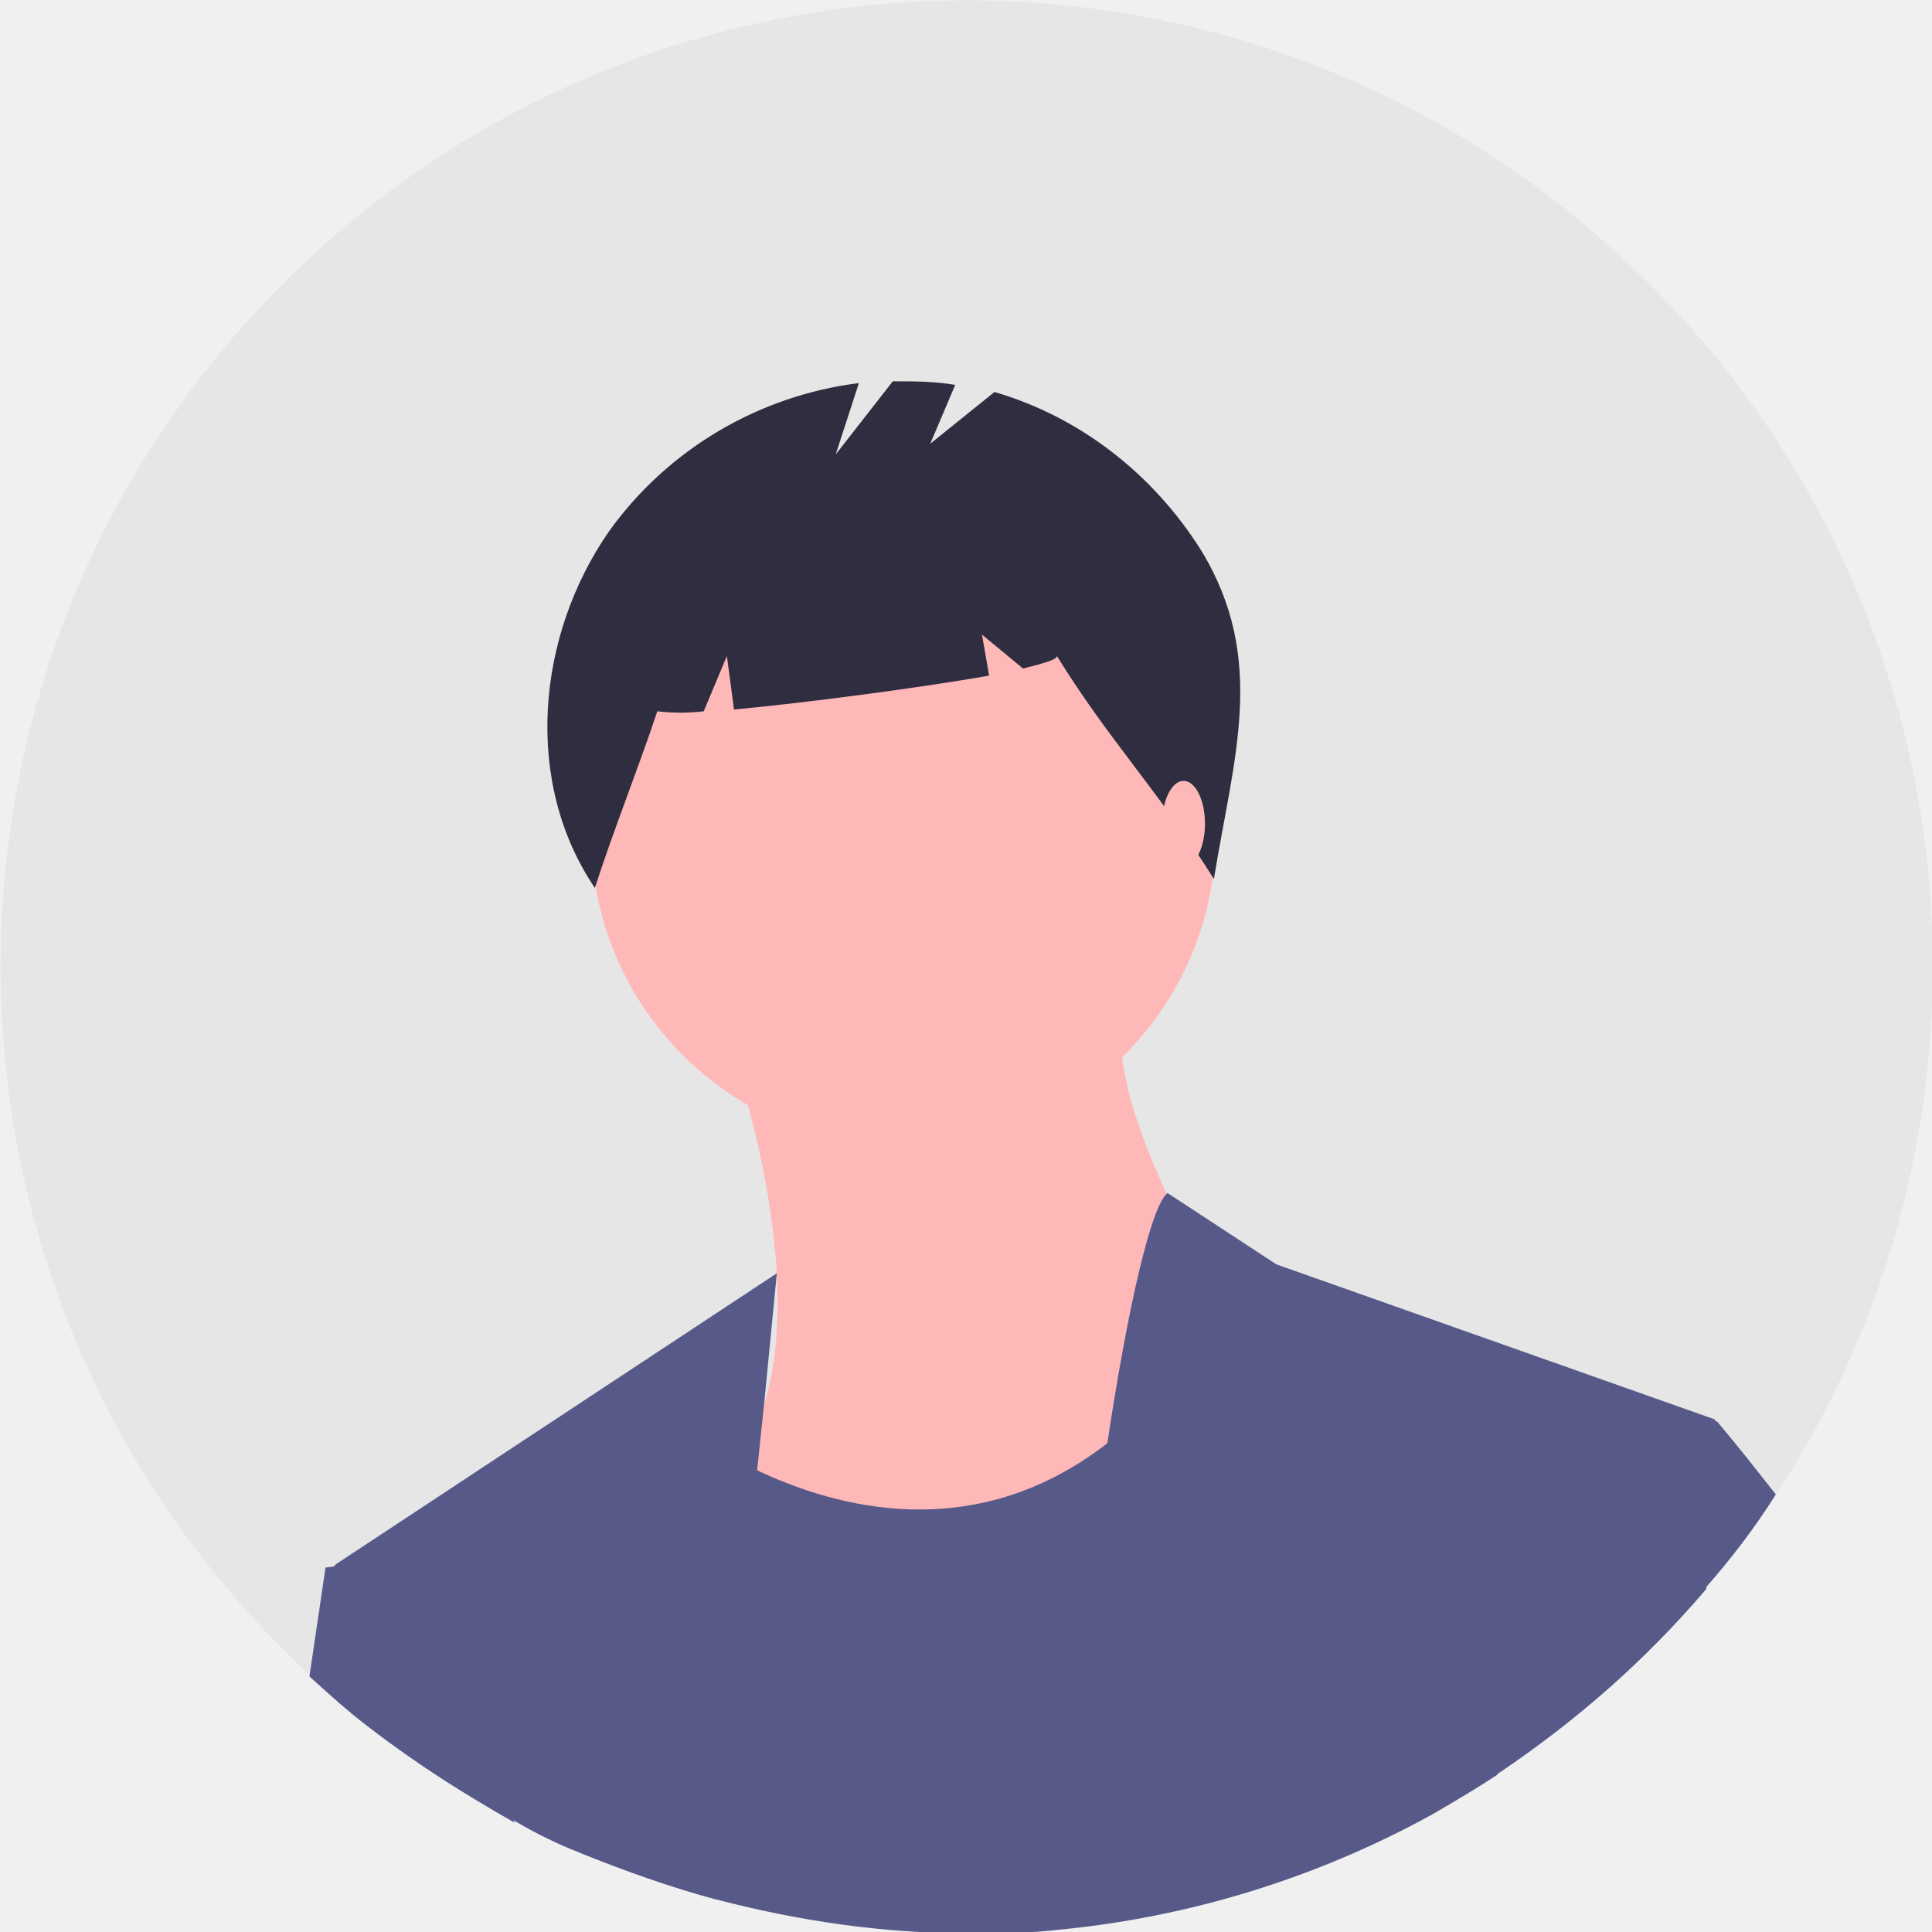
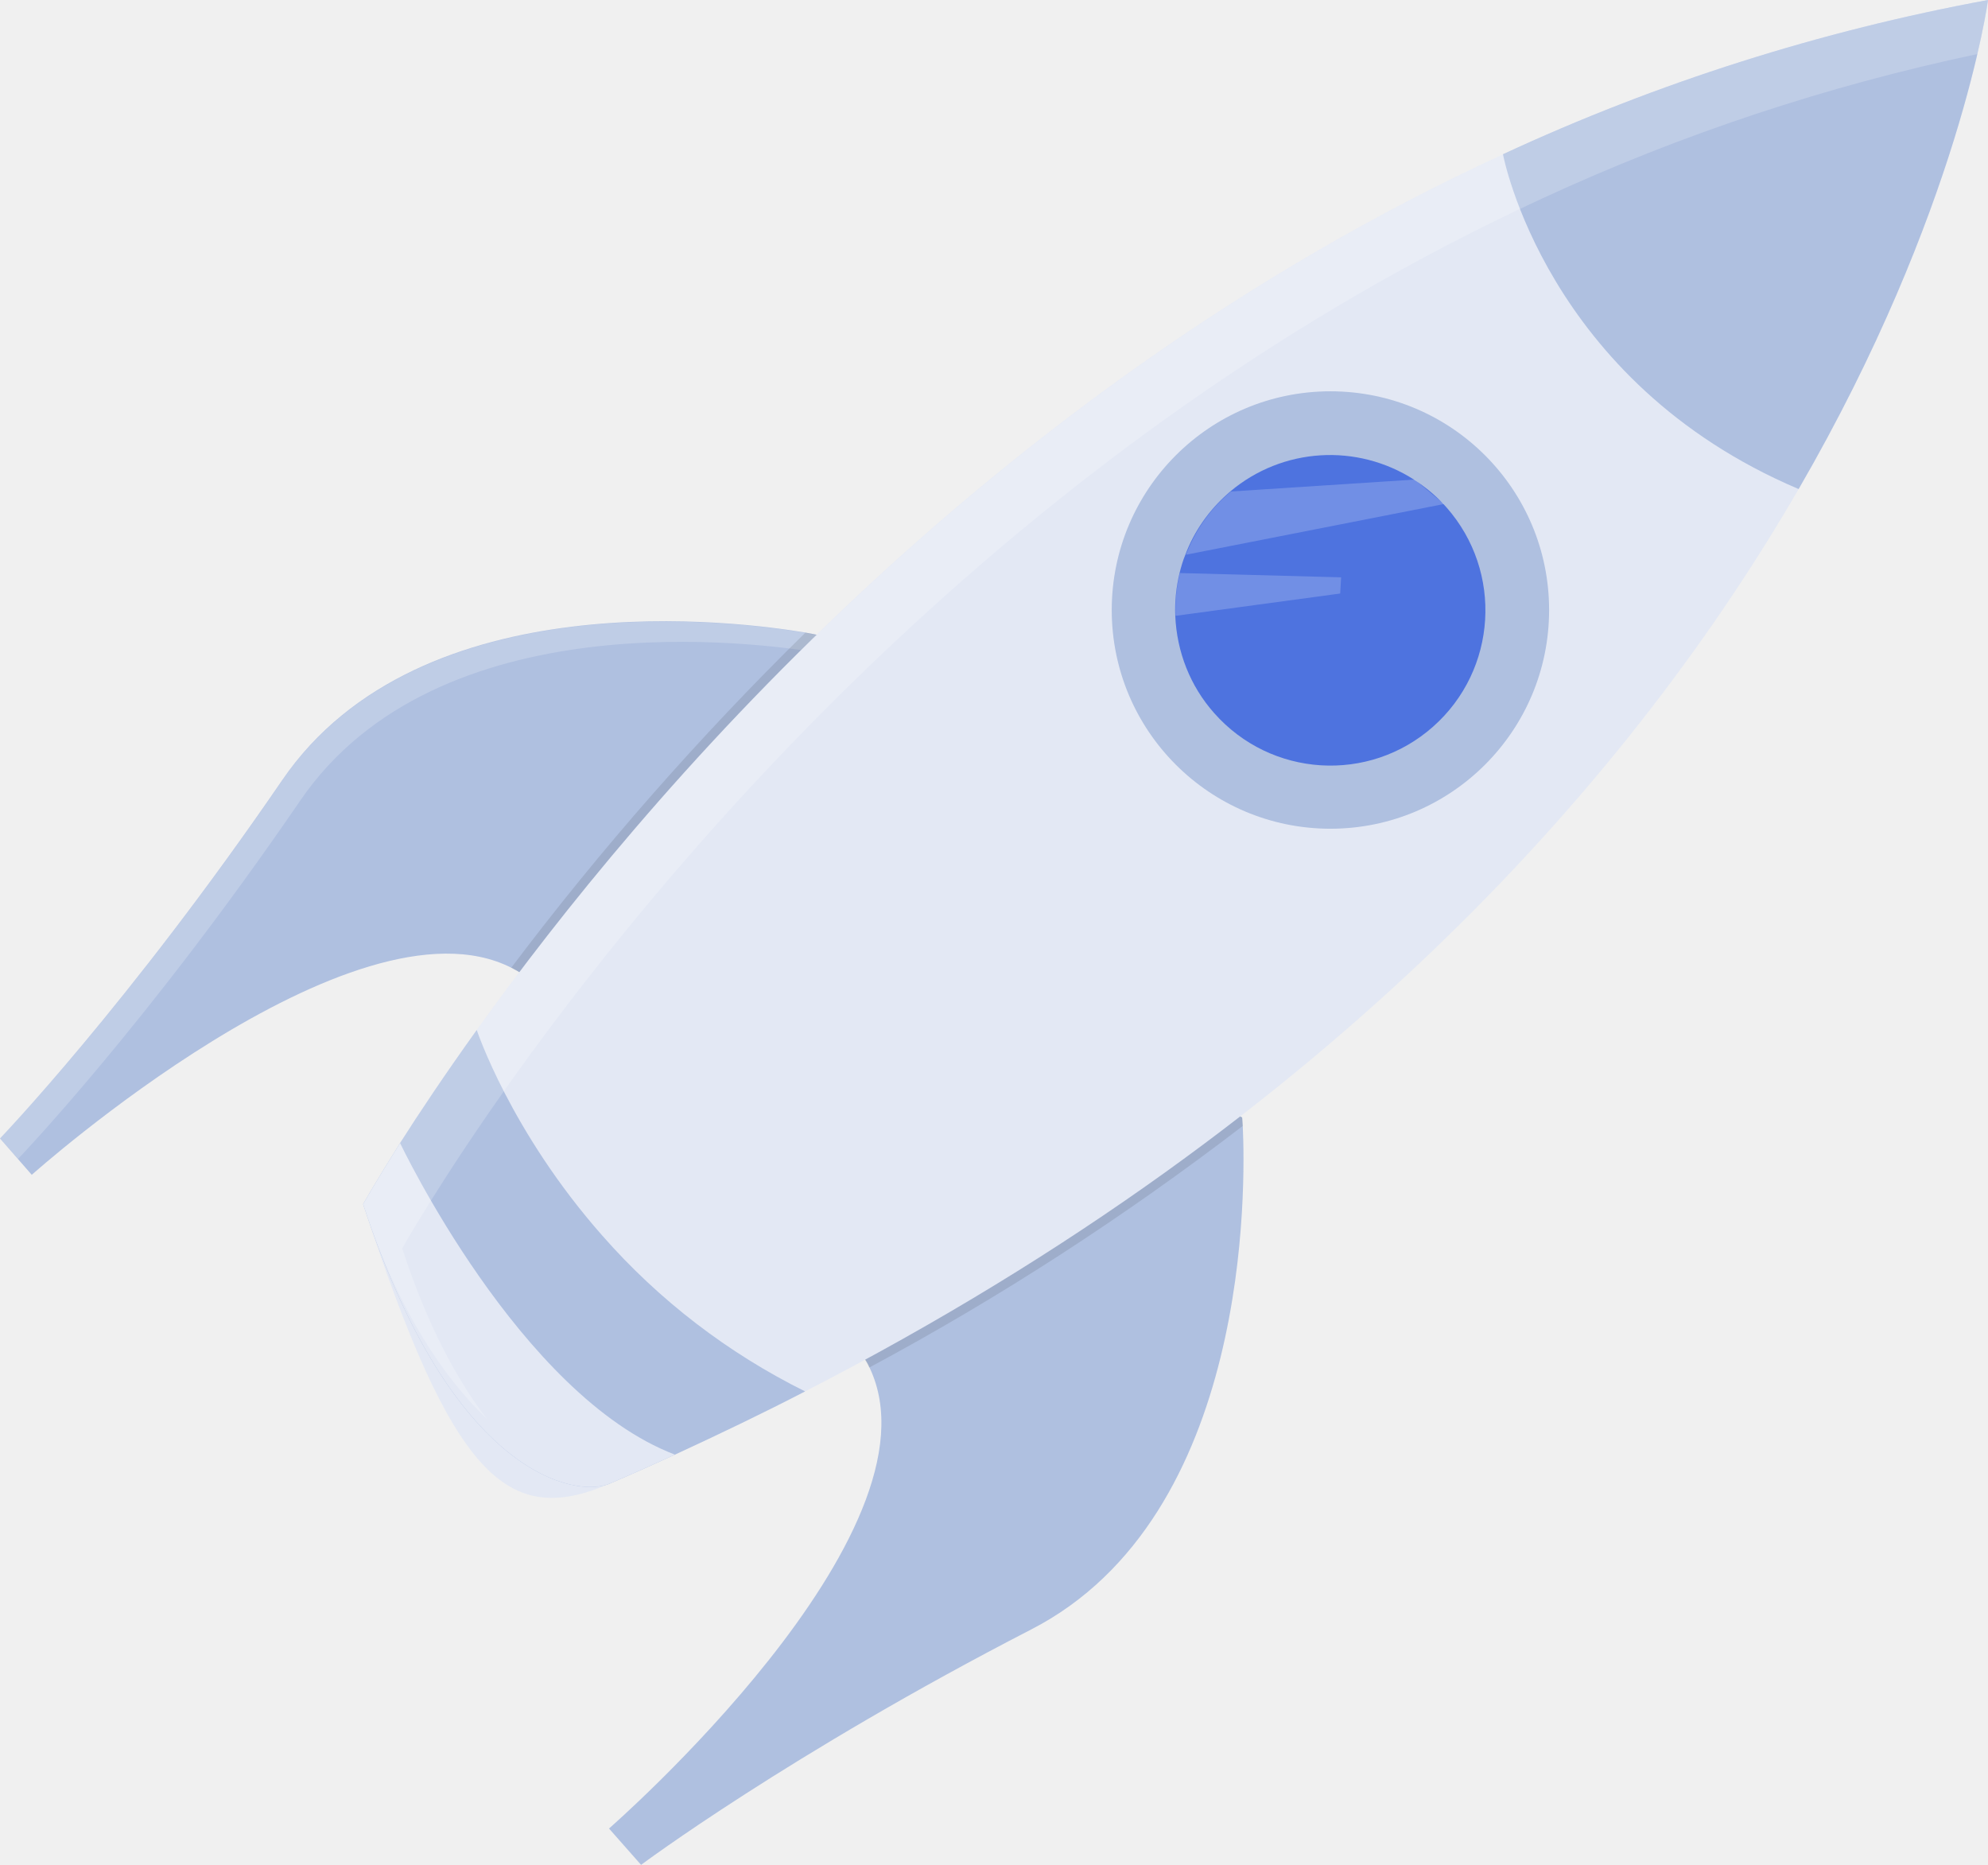
- <svg xmlns="http://www.w3.org/2000/svg" version="1.1" id="Layer_1" x="0px" y="0px" viewBox="0 0 108.3 108.3" style="enable-background:new 0 0 108.3 108.3;" xml:space="preserve">
+ <svg xmlns="http://www.w3.org/2000/svg" version="1.1" id="b759170a-51c3-4e2f-999d-77dec9fd6d11" x="0px" y="0px" viewBox="0 0 650.9 610.5" style="enable-background:new 0 0 650.9 610.5;" xml:space="preserve">
  <style type="text/css">
- 	.st0{fill:#E6E6E6;}
- 	.st1{fill:#FFB8B8;}
- 	.st2{fill:#575A89;}
- 	.st3{fill:#2F2E41;}
+ 	.st0{fill:#AFC0E0;}
+ 	.st1{opacity:0.2;fill:#FFFFFF;enable-background:new    ;}
+ 	.st2{opacity:0.1;enable-background:new    ;}
+ 	.st3{fill:#E3E8F4;}
+ 	.st4{fill:#4E73DF;}
</style>
-   <g id="Group_45" transform="translate(-191 -152.079)">
-     <g id="Group_30" transform="translate(282.246 224.353)">
-       <path id="Path_944" class="st0" d="M17.1-18.1c0,10.5-3,20.8-8.8,29.6c-1.2,1.9-2.5,3.6-4,5.3c-3.4,4-7.3,7.4-11.6,10.3    c-1.2,0.8-2.4,1.5-3.6,2.2c-6.5,3.6-13.7,5.8-21,6.5c-1.7,0.2-3.4,0.2-5.1,0.2c-4.7,0-9.4-0.6-14-1.8c-2.6-0.7-5.1-1.6-7.6-2.6    c-1.3-0.5-2.5-1.1-3.7-1.8c-2.9-1.5-5.6-3.3-8.2-5.3c-1.2-0.9-2.3-1.9-3.4-2.9C-95.8,1.3-97.1-33-76.8-54.9s54.6-23.3,76.5-2.9    C10.8-47.6,17.1-33.2,17.1-18.1L17.1-18.1z" />
-       <path id="Path_945" class="st1" d="M-50.2-13.2c0,0,4.9,13.7,1.1,21.4s6,16.4,6,16.4s25.8-13.1,22.5-19.7s-8.8-15.3-7.7-20.8    L-50.2-13.2z" />
-       <ellipse id="Ellipse_185" class="st1" cx="-40.6" cy="-25.5" rx="17.5" ry="17.5" />
-       <path id="Path_946" class="st2" d="M-51.1,34.2c-2.6-0.7-5.1-1.6-7.6-2.6l0.5-13.3l4.9-11c1.1,0.9,2.3,1.6,3.5,2.3    c0.3,0.2,0.6,0.3,0.9,0.5c4.6,2.2,12.2,4.2,19.5-1.3c2.7-2.1,5-4.7,6.7-7.6L-8.8,9l0.7,8.4l0.8,9.8c-1.2,0.8-2.4,1.5-3.6,2.2    c-6.5,3.6-13.7,5.8-21,6.5c-1.7,0.2-3.4,0.2-5.1,0.2C-41.8,36.1-46.5,35.4-51.1,34.2z" />
-       <path id="Path_947" class="st2" d="M-47.7-0.9L-47.7-0.9l-0.7,7.2l-0.4,3.8l-0.5,5.6l-1.8,18.5c-2.6-0.7-5.1-1.6-7.6-2.6    c-1.3-0.5-2.5-1.1-3.7-1.8c-2.9-1.5-5.6-3.3-8.2-5.3l-1.9-9l0.1-0.1L-47.7-0.9z" />
-       <path id="Path_948" class="st2" d="M-10.9,29.3c-6.5,3.6-13.7,5.8-21,6.5c0.4-6.7,1-13.1,1.6-18.8c0.3-2.9,0.7-5.7,1.1-8.2    c1.2-8,2.5-13.5,3.4-14.2l6.1,4L4.9,7.3l-0.5,9.5c-3.4,4-7.3,7.4-11.6,10.3C-8.5,27.9-9.7,28.7-10.9,29.3z" />
-       <path id="Path_949" class="st2" d="M-70.5,24.6c-1.2-0.9-2.3-1.9-3.4-2.9l0.9-6.1l0.7-0.1l3.1-0.4l6.8,14.8    C-65.2,28.3-67.9,26.6-70.5,24.6L-70.5,24.6z" />
-       <path id="Path_950" class="st2" d="M8.3,11.5c-1.2,1.9-2.5,3.6-4,5.3c-3.4,4-7.3,7.4-11.6,10.3c-1.2,0.8-2.4,1.5-3.6,2.2l-0.6-2.8    l3.5-9.1l4.2-11.1l8.8,1.1C6.1,8.7,7.2,10.1,8.3,11.5z" />
-       <path id="Path_951" class="st3" d="M-23.9-41.4c-2.7-4.3-6.8-7.5-11.6-8.9l-3.6,2.9l1.4-3.3c-1.2-0.2-2.3-0.2-3.5-0.2l-3.2,4.1    l1.3-4c-5.6,0.7-10.7,3.7-14,8.3c-4.1,5.9-4.8,14.1-0.8,20c1.1-3.4,2.4-6.6,3.5-9.9c0.9,0.1,1.7,0.1,2.6,0l1.3-3.1l0.4,3    c4.2-0.4,10.3-1.2,14.3-1.9l-0.4-2.3l2.3,1.9c1.2-0.3,1.9-0.5,1.9-0.7c2.9,4.7,5.8,7.7,8.8,12.5C-22.1-29.8-20.2-35.3-23.9-41.4z" />
-       <ellipse id="Ellipse_186" class="st1" cx="-24.9" cy="-26.1" rx="1.2" ry="2.4" />
-     </g>
-   </g>
+   <path class="st0" d="M174,321c-2-1.6-4.2-3-6.6-4.2c-51.8-26.2-157,67.8-157,67.8L0,372.7c0,0,42.1-43.8,92.4-117.3  c45.2-66.1,150.7-51.8,171.4-48.3c2.3,0.4,3.6,0.7,3.6,0.7C298.7,288.3,174,321,174,321z" />
+   <path class="st1" d="M269.4,213.9c-0.6-2-1.3-4-2-6c0,0-1.2-0.2-3.6-0.7c-20.7-3.5-126.2-17.8-171.4,48.3C42.1,329,0,372.7,0,372.7  l5.9,6.7c0,0,42.1-43.8,92.4-117.3C143.3,196.3,248,210.2,269.4,213.9z" />
+   <path class="st0" d="M337.7,533.4c-79.2,40.8-127.8,77.1-127.8,77.1l-10.5-11.9c0,0,111.1-96.8,85.3-150.9c-0.5-1.2-1.2-2.3-1.9-3.4  c0,0,47.9-119.6,123.9-78.5c0,0,0.1,1,0.2,2.9C407.8,387.8,409.7,496.3,337.7,533.4z" />
+   <path class="st2" d="M174,321c-2-1.6-4.2-3-6.6-4.2c29.3-38.9,61.5-75.5,96.3-109.7c2.3,0.4,3.6,0.7,3.6,0.7  C298.7,288.3,174,321,174,321z" />
+   <path class="st2" d="M406.9,368.6c-38.6,29.6-79.4,56.1-122.3,79.1c-0.5-1.2-1.2-2.3-1.9-3.4c0,0,47.9-119.6,123.9-78.5  C406.7,365.7,406.8,366.7,406.9,368.6z" />
+   <path class="st3" d="M263.6,455.5c-20.3,10.4-41.6,20.5-64,30.2c-33.6,14.6-51.5-2.2-80.7-91.5c0,0,12.5-22.5,37.2-57  c54.3-75.8,167.5-209.1,336.1-286.7C542.7,27.1,596.1,10.1,650.9,0c0,0-9.1,68.8-62,160.1S439.1,365.3,263.6,455.5z" />
+   <circle class="st0" cx="435.6" cy="199.7" r="71.6" />
+   <path class="st4" d="M469.2,237.9c-21,18.6-53.1,16.6-71.7-4.5c-7.8-8.8-12.2-20-12.7-31.8c-0.2-4.7,0.3-9.4,1.4-14  c0.5-2,1.1-4.1,1.9-6c2.9-7.7,7.7-14.5,13.8-19.9c0.3-0.3,0.6-0.5,0.9-0.8c17.1-14.4,41.5-15.9,60.3-3.8c3.5,2.3,6.7,4.9,9.5,7.9  l1,1.1C492.2,187.2,490.2,219.3,469.2,237.9C469.2,237.8,469.2,237.9,469.2,237.9z" />
+   <path class="st0" d="M588.9,160.1c-83-35.2-96.8-109.6-96.8-109.6C542.7,27,596.1,10.1,650.9,0C650.9,0,641.8,68.8,588.9,160.1z" />
+   <path class="st0" d="M263.6,455.5c-13.7,7.1-27.9,13.9-42.6,20.7c-7,3.2-14.1,6.4-21.4,9.5c-10.9,4.7-51.5-2.2-80.7-91.5  c0,0,4.1-7.3,12.1-20c6.1-9.6,14.5-22.2,25.1-37c0,0,11,33.2,41.1,67.3C215.8,425.7,238.4,443,263.6,455.5z" />
+   <path class="st3" d="M221,476.2c-7,3.2-14.1,6.4-21.4,9.5c-10.9,4.7-51.5-2.2-80.7-91.5c0,0,4.1-7.3,12.1-20  C131,374.2,170.2,456.9,221,476.2z" />
+   <path class="st1" d="M463.2,157l-0.1,0l-60.1,3.9c-0.3,0.3-0.6,0.5-0.9,0.8c-6.2,5.4-10.9,12.3-13.8,19.9l84.5-16.6L463.2,157z" />
+   <path class="st1" d="M438.8,194.3l-53.9,7.3c-0.2-4.7,0.3-9.4,1.4-14l52.8,1.4L438.8,194.3z" />
+   <path class="st1" d="M131.7,408.7c0,0,12.5-22.5,37.2-57C223.2,276,336.4,142.7,504.9,65c45.6-21.1,93.3-36.9,142.5-47.3  C650.1,6.4,650.9,0,650.9,0c-54.8,10.1-108.2,27-158.7,50.5c-168.6,77.7-281.8,211-336.1,286.7c-24.7,34.4-37.2,57-37.2,57  c11.5,35.3,26.6,57,40.5,70.3C149.4,451.4,139.7,433.3,131.7,408.7z" />
</svg>
